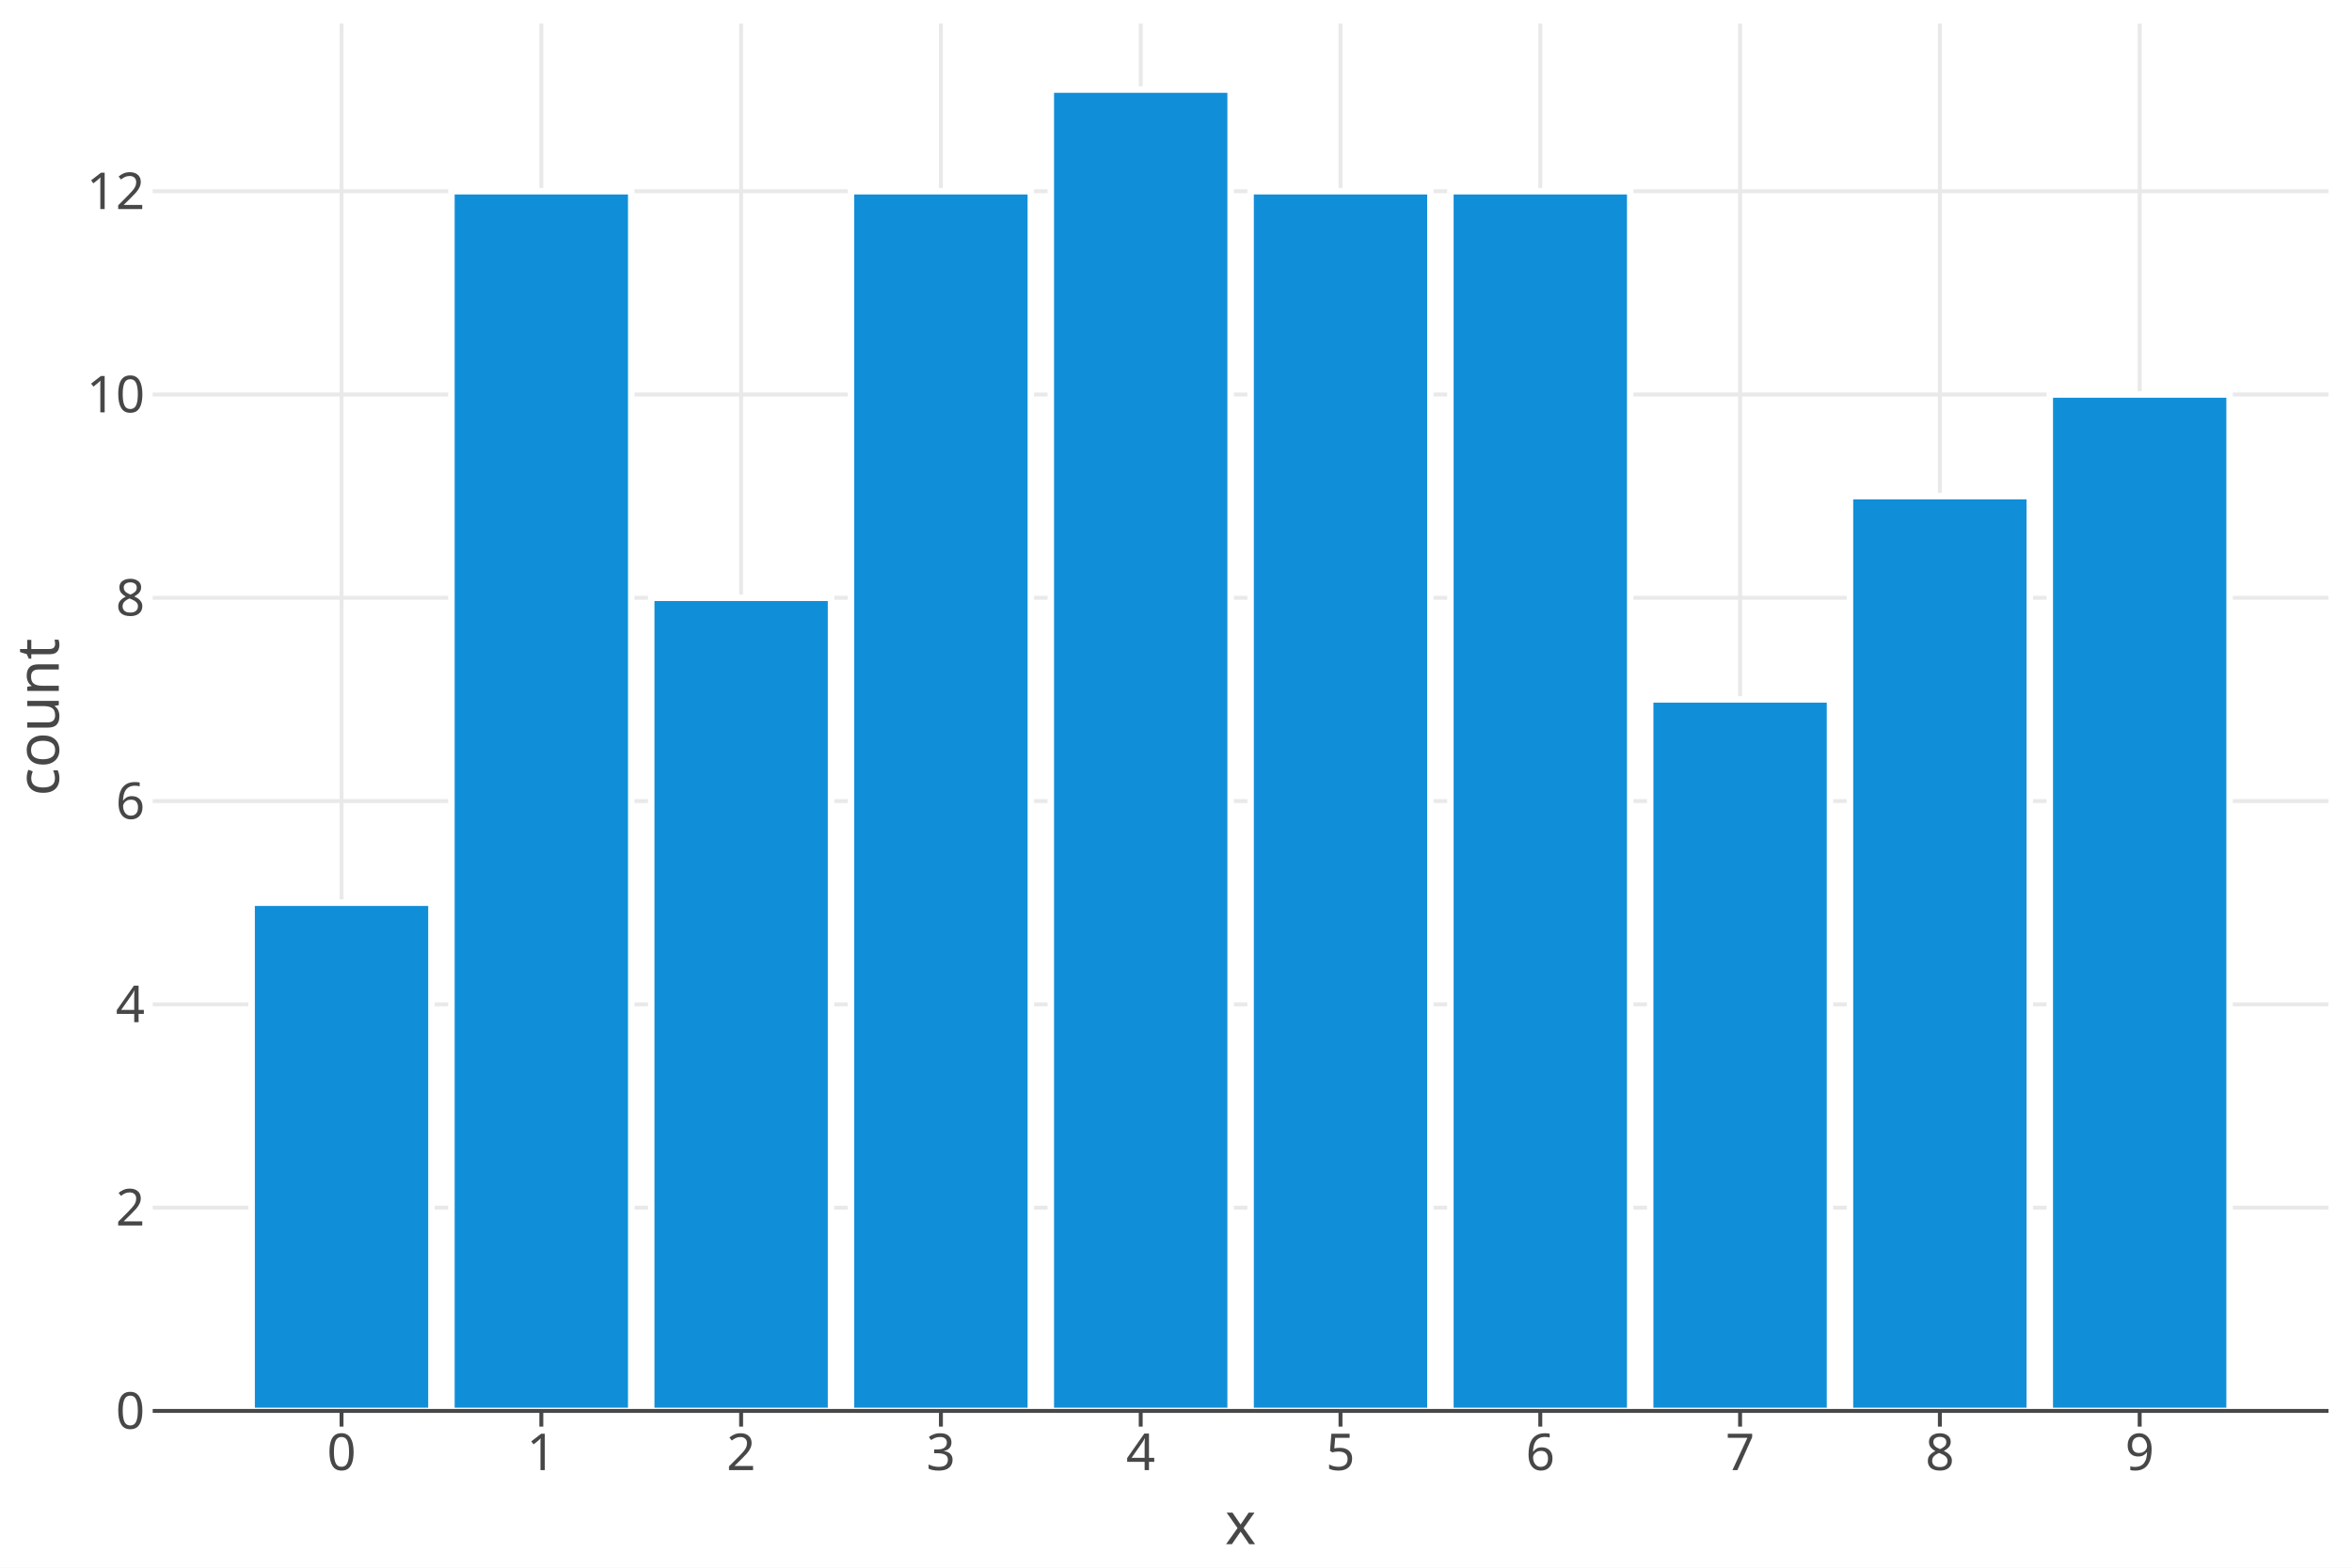
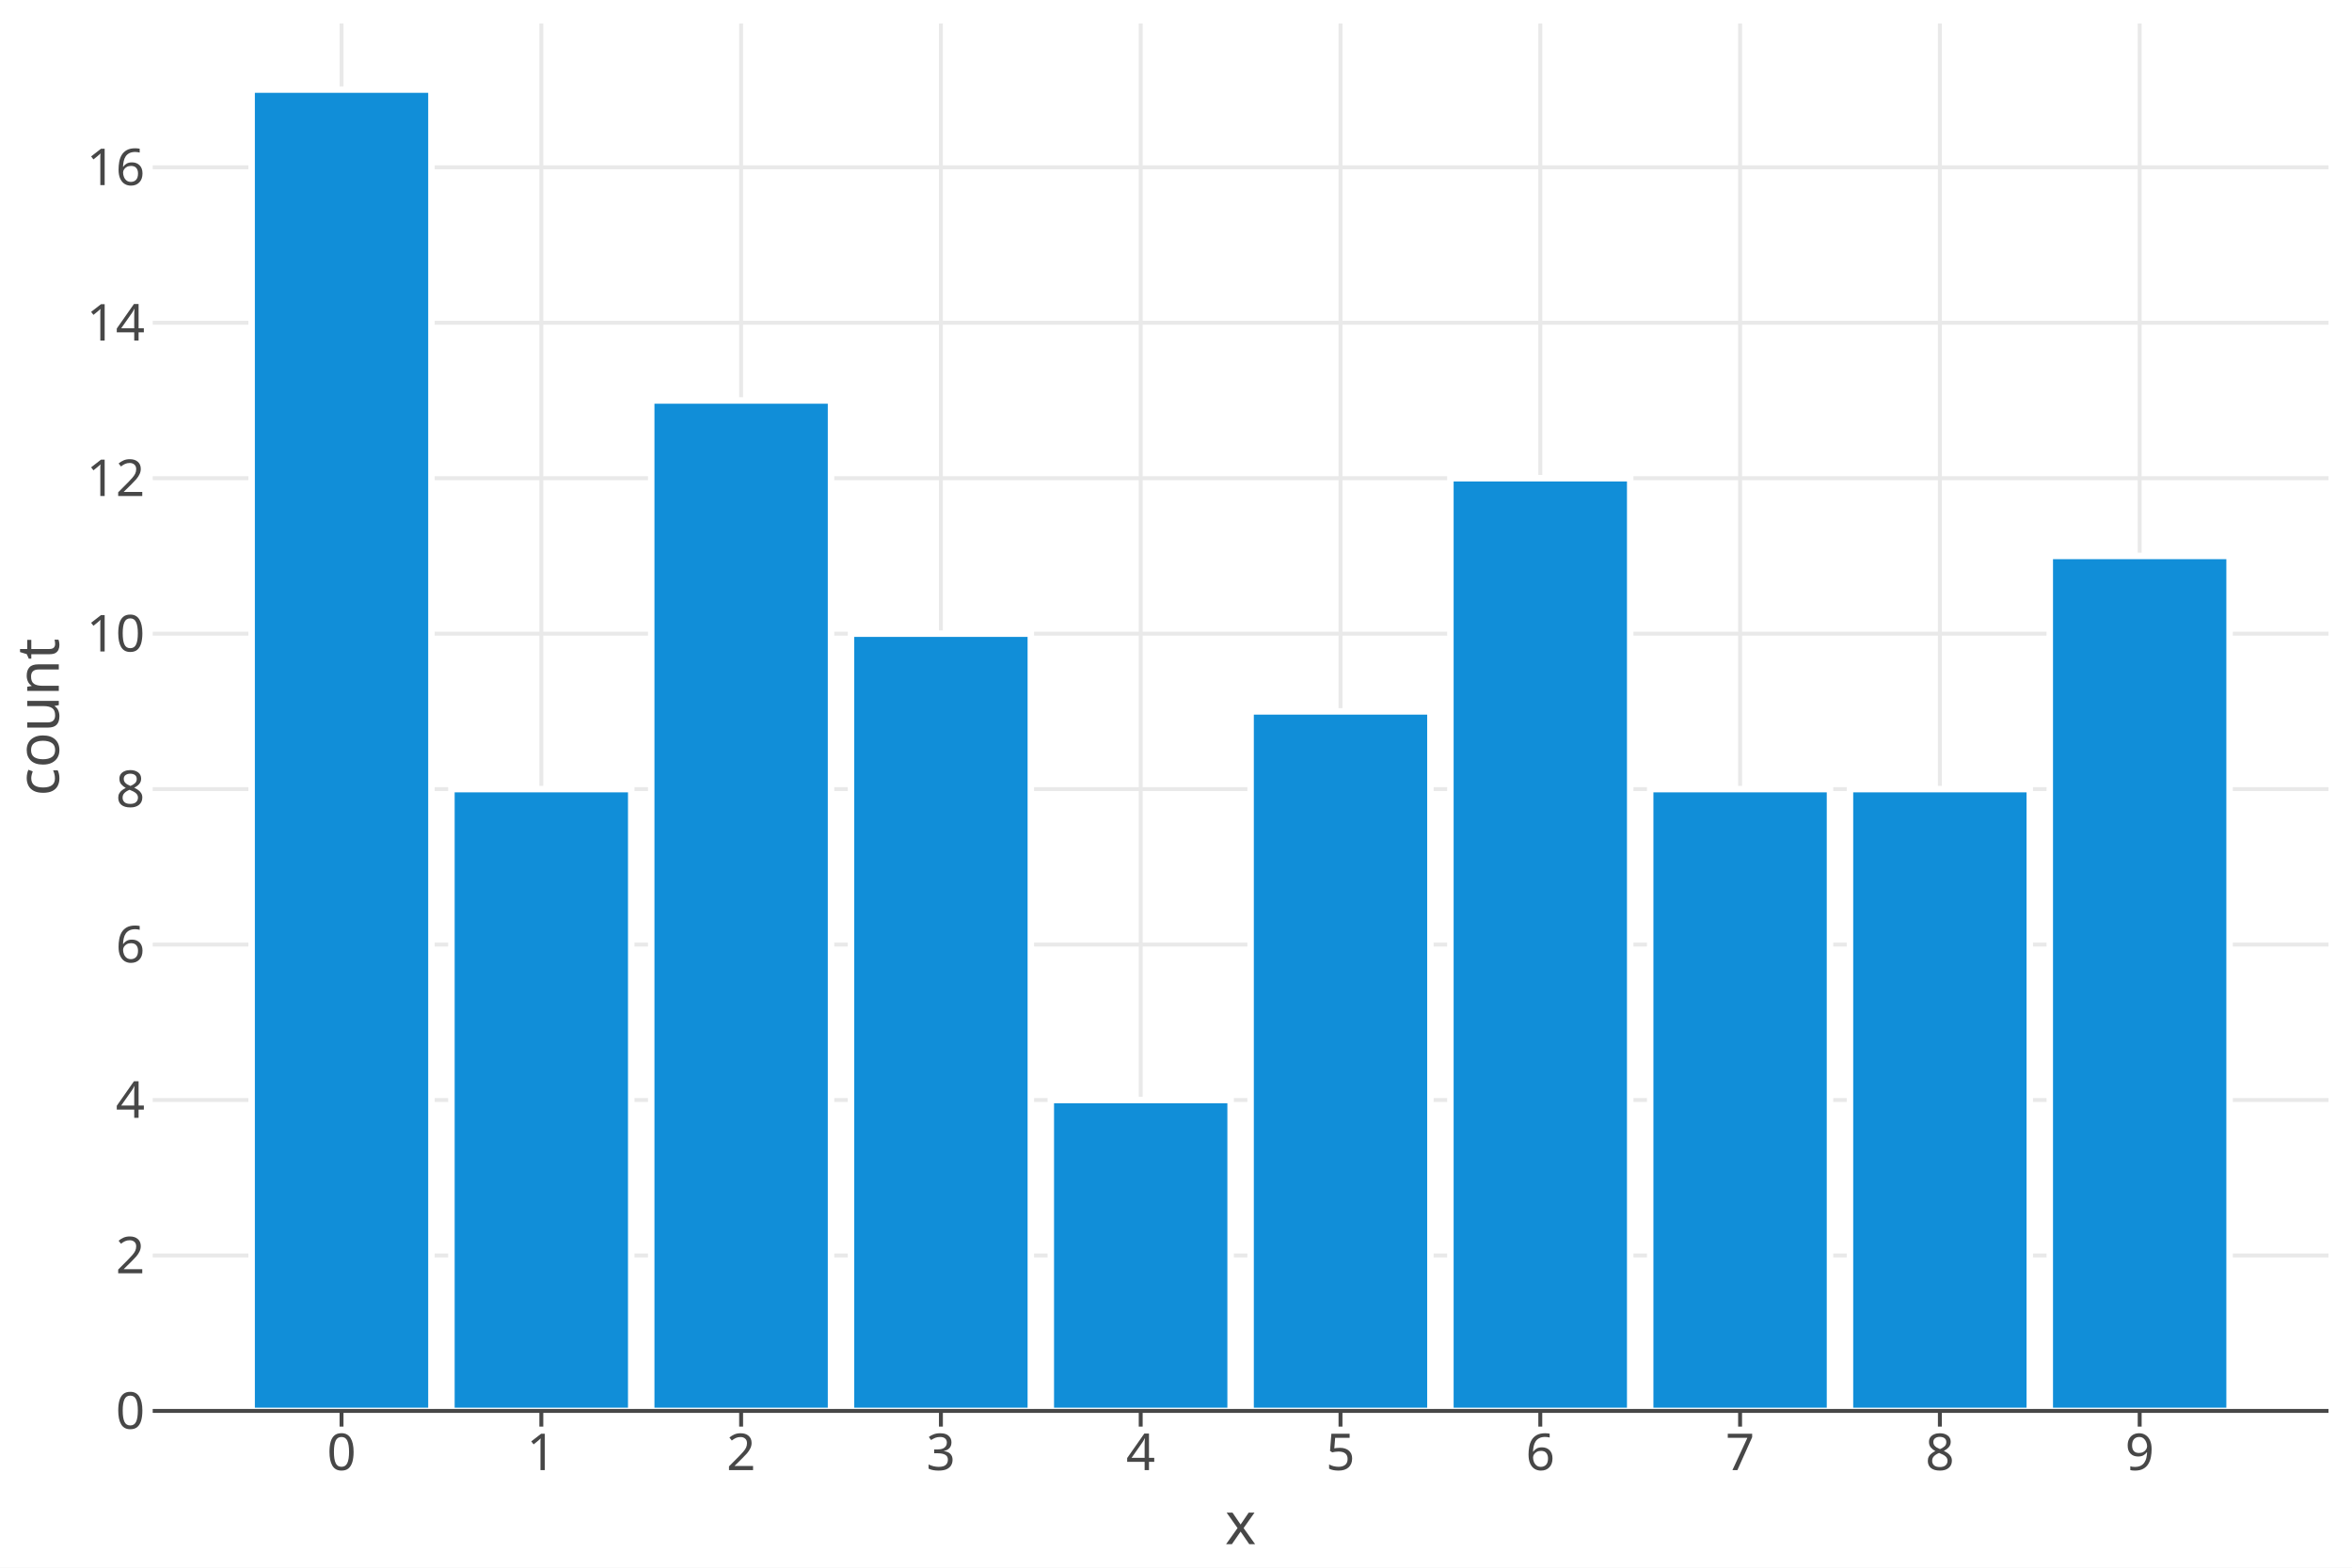
<svg xmlns="http://www.w3.org/2000/svg" display="block" class="plt-container" width="600.0" height="400.0">
  <style type="text/css">
  .plt-container {
   font-family: sans-serif;
   user-select: none;
   -webkit-user-select: none;
   -moz-user-select: none;
   -ms-user-select: none;
}
text {
   text-rendering: optimizeLegibility;
}
- #p0ZaSVb .plot-title {
+ #py8LaD6 .plot-title {
fill: #474747;
font-weight: normal;
   font-style: normal;font-family: sans-serif;
font-size: 16.0px;

}
- #p0ZaSVb .plot-subtitle {
+ #py8LaD6 .plot-subtitle {
fill: #474747;
font-weight: normal;
   font-style: normal;font-family: sans-serif;
font-size: 15.0px;

}
- #p0ZaSVb .plot-caption {
- fill: #474747;
- font-weight: normal;
-    font-style: normal;font-family: sans-serif;
- font-size: 13.0px;
- 
- }
- #p0ZaSVb .hyperlink-element {
+ #py8LaD6 .plot-caption {
+ fill: #474747;
+ font-weight: normal;
+    font-style: normal;font-family: sans-serif;
+ font-size: 13.0px;
+ 
+ }
+ #py8LaD6 .hyperlink-element {
fill: #118ed8;
font-weight: normal;
   font-style: normal;
}
- #p0ZaSVb .legend-title {
+ #py8LaD6 .legend-title {
fill: #474747;
font-weight: normal;
   font-style: normal;font-family: sans-serif;
font-size: 15.0px;

}
- #p0ZaSVb .legend-item {
- fill: #474747;
- font-weight: normal;
-    font-style: normal;font-family: sans-serif;
- font-size: 13.0px;
- 
- }
- #p0ZaSVb .axis-title-x {
+ #py8LaD6 .legend-item {
+ fill: #474747;
+ font-weight: normal;
+    font-style: normal;font-family: sans-serif;
+ font-size: 13.0px;
+ 
+ }
+ #py8LaD6 .axis-title-x {
fill: #474747;
font-weight: normal;
   font-style: normal;font-family: sans-serif;
font-size: 15.0px;

}
- #p0ZaSVb .axis-text-x {
- fill: #474747;
- font-weight: normal;
-    font-style: normal;font-family: sans-serif;
- font-size: 13.0px;
- 
- }
- #dVgNCp5 .axis-tooltip-text-x {
+ #py8LaD6 .axis-text-x {
+ fill: #474747;
+ font-weight: normal;
+    font-style: normal;font-family: sans-serif;
+ font-size: 13.0px;
+ 
+ }
+ #d7eMGHg .axis-tooltip-text-x {
fill: #ffffff;
font-weight: normal;
   font-style: normal;font-family: sans-serif;
font-size: 13.0px;

}
- #p0ZaSVb .axis-title-y {
+ #py8LaD6 .axis-title-y {
fill: #474747;
font-weight: normal;
   font-style: normal;font-family: sans-serif;
font-size: 15.0px;

}
- #p0ZaSVb .axis-text-y {
- fill: #474747;
- font-weight: normal;
-    font-style: normal;font-family: sans-serif;
- font-size: 13.0px;
- 
- }
- #dVgNCp5 .axis-tooltip-text-y {
+ #py8LaD6 .axis-text-y {
+ fill: #474747;
+ font-weight: normal;
+    font-style: normal;font-family: sans-serif;
+ font-size: 13.0px;
+ 
+ }
+ #d7eMGHg .axis-tooltip-text-y {
fill: #ffffff;
font-weight: normal;
   font-style: normal;font-family: sans-serif;
font-size: 13.0px;

}
- #p0ZaSVb .facet-strip-text-x {
- fill: #474747;
- font-weight: normal;
-    font-style: normal;font-family: sans-serif;
- font-size: 13.0px;
- 
- }
- #p0ZaSVb .facet-strip-text-y {
- fill: #474747;
- font-weight: normal;
-    font-style: normal;font-family: sans-serif;
- font-size: 13.0px;
- 
- }
- #dVgNCp5 .tooltip-text {
- fill: #474747;
- font-weight: normal;
-    font-style: normal;font-family: sans-serif;
- font-size: 13.0px;
- 
- }
- #dVgNCp5 .tooltip-title {
+ #py8LaD6 .facet-strip-text-x {
+ fill: #474747;
+ font-weight: normal;
+    font-style: normal;font-family: sans-serif;
+ font-size: 13.0px;
+ 
+ }
+ #py8LaD6 .facet-strip-text-y {
+ fill: #474747;
+ font-weight: normal;
+    font-style: normal;font-family: sans-serif;
+ font-size: 13.0px;
+ 
+ }
+ #d7eMGHg .tooltip-text {
+ fill: #474747;
+ font-weight: normal;
+    font-style: normal;font-family: sans-serif;
+ font-size: 13.0px;
+ 
+ }
+ #d7eMGHg .tooltip-title {
fill: #474747;
font-weight: bold;
   font-style: normal;font-family: sans-serif;
font-size: 13.0px;

}
- #dVgNCp5 .tooltip-label {
+ #d7eMGHg .tooltip-label {
fill: #474747;
font-weight: bold;
   font-style: normal;font-family: sans-serif;
font-size: 13.0px;

}

  </style>
-   <g id="p0ZaSVb">
+   <g id="py8LaD6">
    <path fill-rule="evenodd" fill="rgb(255,255,255)" fill-opacity="1.0" d="M0.0 0.0 L0.0 400.0 L600.0 400.0 L600.0 0.0 Z">
    </path>
    <g transform="translate(21.0 6.0 ) ">
      <g>
        <g transform="translate(17.96121 0.0 ) ">
          <g>
            <line x1="48.165" y1="0.0" x2="48.165" y2="354.0" stroke="rgb(233,233,233)" stroke-opacity="1.0" stroke-width="1.0" fill="none">
            </line>
            <line x1="99.132" y1="0.0" x2="99.132" y2="354.0" stroke="rgb(233,233,233)" stroke-opacity="1.0" stroke-width="1.0" fill="none">
            </line>
            <line x1="150.1" y1="0.0" x2="150.1" y2="354.0" stroke="rgb(233,233,233)" stroke-opacity="1.0" stroke-width="1.0" fill="none">
            </line>
            <line x1="201.068" y1="0.0" x2="201.068" y2="354.0" stroke="rgb(233,233,233)" stroke-opacity="1.0" stroke-width="1.0" fill="none">
            </line>
            <line x1="252.036" y1="0.0" x2="252.036" y2="354.0" stroke="rgb(233,233,233)" stroke-opacity="1.0" stroke-width="1.0" fill="none">
            </line>
            <line x1="303.003" y1="0.0" x2="303.003" y2="354.0" stroke="rgb(233,233,233)" stroke-opacity="1.0" stroke-width="1.0" fill="none">
            </line>
            <line x1="353.971" y1="0.0" x2="353.971" y2="354.0" stroke="rgb(233,233,233)" stroke-opacity="1.0" stroke-width="1.0" fill="none">
            </line>
            <line x1="404.939" y1="0.0" x2="404.939" y2="354.0" stroke="rgb(233,233,233)" stroke-opacity="1.0" stroke-width="1.0" fill="none">
            </line>
            <line x1="455.907" y1="0.0" x2="455.907" y2="354.0" stroke="rgb(233,233,233)" stroke-opacity="1.0" stroke-width="1.0" fill="none">
            </line>
            <line x1="506.874" y1="0.0" x2="506.874" y2="354.0" stroke="rgb(233,233,233)" stroke-opacity="1.0" stroke-width="1.0" fill="none">
            </line>
          </g>
        </g>
        <g transform="translate(17.96121 0.0 ) ">
          <g>
            <line x1="0.0" y1="354.0" x2="555.039" y2="354.0" stroke="rgb(233,233,233)" stroke-opacity="1.0" stroke-width="1.0" fill="none">
            </line>
-             <line x1="0.0" y1="302.132" x2="555.039" y2="302.132" stroke="rgb(233,233,233)" stroke-opacity="1.0" stroke-width="1.0" fill="none">
-             </line>
-             <line x1="0.0" y1="250.264" x2="555.039" y2="250.264" stroke="rgb(233,233,233)" stroke-opacity="1.0" stroke-width="1.0" fill="none">
-             </line>
-             <line x1="0.0" y1="198.396" x2="555.039" y2="198.396" stroke="rgb(233,233,233)" stroke-opacity="1.0" stroke-width="1.0" fill="none">
-             </line>
-             <line x1="0.0" y1="146.527" x2="555.039" y2="146.527" stroke="rgb(233,233,233)" stroke-opacity="1.0" stroke-width="1.0" fill="none">
-             </line>
-             <line x1="0.0" y1="94.659" x2="555.039" y2="94.659" stroke="rgb(233,233,233)" stroke-opacity="1.0" stroke-width="1.0" fill="none">
-             </line>
-             <line x1="0.0" y1="42.791" x2="555.039" y2="42.791" stroke="rgb(233,233,233)" stroke-opacity="1.0" stroke-width="1.0" fill="none">
+             <line x1="0.0" y1="314.336" x2="555.039" y2="314.336" stroke="rgb(233,233,233)" stroke-opacity="1.0" stroke-width="1.0" fill="none">
+             </line>
+             <line x1="0.0" y1="274.672" x2="555.039" y2="274.672" stroke="rgb(233,233,233)" stroke-opacity="1.0" stroke-width="1.0" fill="none">
+             </line>
+             <line x1="0.0" y1="235.008" x2="555.039" y2="235.008" stroke="rgb(233,233,233)" stroke-opacity="1.0" stroke-width="1.0" fill="none">
+             </line>
+             <line x1="0.0" y1="195.345" x2="555.039" y2="195.345" stroke="rgb(233,233,233)" stroke-opacity="1.0" stroke-width="1.0" fill="none">
+             </line>
+             <line x1="0.0" y1="155.681" x2="555.039" y2="155.681" stroke="rgb(233,233,233)" stroke-opacity="1.0" stroke-width="1.0" fill="none">
+             </line>
+             <line x1="0.0" y1="116.017" x2="555.039" y2="116.017" stroke="rgb(233,233,233)" stroke-opacity="1.0" stroke-width="1.0" fill="none">
+             </line>
+             <line x1="0.0" y1="76.353" x2="555.039" y2="76.353" stroke="rgb(233,233,233)" stroke-opacity="1.0" stroke-width="1.0" fill="none">
+             </line>
+             <line x1="0.0" y1="36.689" x2="555.039" y2="36.689" stroke="rgb(233,233,233)" stroke-opacity="1.0" stroke-width="1.0" fill="none">
            </line>
          </g>
        </g>
      </g>
-       <g clip-path="url(#cXxGiH7)" clip-bounds-jfx="[rect (17.961, 0.0), (555.039, 354.0)]">
+       <g clip-path="url(#cWV4Sk7)" clip-bounds-jfx="[rect (17.961, 0.0), (555.039, 354.0)]">
        <g transform="translate(17.96121 0.0 ) ">
          <g>
            <g>
-               <rect x="382.003" y="172.462" height="181.538" width="45.871" stroke="rgb(255,255,255)" stroke-opacity="1.0" fill="rgb(17,142,216)" fill-opacity="1.0" stroke-width="1.65">
-               </rect>
-               <rect x="483.939" y="94.659" height="259.341" width="45.871" stroke="rgb(255,255,255)" stroke-opacity="1.0" fill="rgb(17,142,216)" fill-opacity="1.0" stroke-width="1.65">
-               </rect>
-               <rect x="280.068" y="42.791" height="311.209" width="45.871" stroke="rgb(255,255,255)" stroke-opacity="1.0" fill="rgb(17,142,216)" fill-opacity="1.0" stroke-width="1.65">
-               </rect>
-               <rect x="76.197" y="42.791" height="311.209" width="45.871" stroke="rgb(255,255,255)" stroke-opacity="1.0" fill="rgb(17,142,216)" fill-opacity="1.0" stroke-width="1.65">
-               </rect>
-               <rect x="25.229" y="224.33" height="129.67" width="45.871" stroke="rgb(255,255,255)" stroke-opacity="1.0" fill="rgb(17,142,216)" fill-opacity="1.0" stroke-width="1.65">
-               </rect>
-               <rect x="432.971" y="120.593" height="233.407" width="45.871" stroke="rgb(255,255,255)" stroke-opacity="1.0" fill="rgb(17,142,216)" fill-opacity="1.0" stroke-width="1.65">
-               </rect>
-               <rect x="127.165" y="146.527" height="207.473" width="45.871" stroke="rgb(255,255,255)" stroke-opacity="1.0" fill="rgb(17,142,216)" fill-opacity="1.0" stroke-width="1.65">
-               </rect>
-               <rect x="229.1" y="16.857" height="337.143" width="45.871" stroke="rgb(255,255,255)" stroke-opacity="1.0" fill="rgb(17,142,216)" fill-opacity="1.0" stroke-width="1.65">
-               </rect>
-               <rect x="331.036" y="42.791" height="311.209" width="45.871" stroke="rgb(255,255,255)" stroke-opacity="1.0" fill="rgb(17,142,216)" fill-opacity="1.0" stroke-width="1.65">
-               </rect>
-               <rect x="178.132" y="42.791" height="311.209" width="45.871" stroke="rgb(255,255,255)" stroke-opacity="1.0" fill="rgb(17,142,216)" fill-opacity="1.0" stroke-width="1.65">
+               <rect x="229.1" y="274.672" height="79.328" width="45.871" stroke="rgb(255,255,255)" stroke-opacity="1.0" fill="rgb(17,142,216)" fill-opacity="1.0" stroke-width="1.65">
+               </rect>
+               <rect x="382.003" y="195.345" height="158.655" width="45.871" stroke="rgb(255,255,255)" stroke-opacity="1.0" fill="rgb(17,142,216)" fill-opacity="1.0" stroke-width="1.65">
+               </rect>
+               <rect x="432.971" y="195.345" height="158.655" width="45.871" stroke="rgb(255,255,255)" stroke-opacity="1.0" fill="rgb(17,142,216)" fill-opacity="1.0" stroke-width="1.65">
+               </rect>
+               <rect x="178.132" y="155.681" height="198.319" width="45.871" stroke="rgb(255,255,255)" stroke-opacity="1.0" fill="rgb(17,142,216)" fill-opacity="1.0" stroke-width="1.65">
+               </rect>
+               <rect x="483.939" y="135.849" height="218.151" width="45.871" stroke="rgb(255,255,255)" stroke-opacity="1.0" fill="rgb(17,142,216)" fill-opacity="1.0" stroke-width="1.65">
+               </rect>
+               <rect x="127.165" y="96.185" height="257.815" width="45.871" stroke="rgb(255,255,255)" stroke-opacity="1.0" fill="rgb(17,142,216)" fill-opacity="1.0" stroke-width="1.65">
+               </rect>
+               <rect x="280.068" y="175.513" height="178.487" width="45.871" stroke="rgb(255,255,255)" stroke-opacity="1.0" fill="rgb(17,142,216)" fill-opacity="1.0" stroke-width="1.65">
+               </rect>
+               <rect x="25.229" y="16.857" height="337.143" width="45.871" stroke="rgb(255,255,255)" stroke-opacity="1.0" fill="rgb(17,142,216)" fill-opacity="1.0" stroke-width="1.65">
+               </rect>
+               <rect x="331.036" y="116.017" height="237.983" width="45.871" stroke="rgb(255,255,255)" stroke-opacity="1.0" fill="rgb(17,142,216)" fill-opacity="1.0" stroke-width="1.65">
+               </rect>
+               <rect x="76.197" y="195.345" height="158.655" width="45.871" stroke="rgb(255,255,255)" stroke-opacity="1.0" fill="rgb(17,142,216)" fill-opacity="1.0" stroke-width="1.65">
              </rect>
            </g>
          </g>
        </g>
        <defs>
-           <clipPath id="cXxGiH7">
+           <clipPath id="cWV4Sk7">
            <rect x="17.961" y="0.0" width="555.039" height="354.0">
            </rect>
          </clipPath>
        </defs>
      </g>
      <g>
        <g transform="translate(17.96121 354.0 ) ">
          <g transform="translate(48.16452 0.0 ) ">
            <line stroke-width="1.0" stroke="rgb(71,71,71)" stroke-opacity="1.0" x2="0.0" y2="4.0">
            </line>
            <g transform="translate(0.0 6.0 ) ">
              <text class="axis-text-x" text-anchor="middle" dy="0.7em" y="0.0">
                <tspan>0</tspan>
              </text>
            </g>
          </g>
          <g transform="translate(99.13227 0.0 ) ">
            <line stroke-width="1.0" stroke="rgb(71,71,71)" stroke-opacity="1.0" x2="0.0" y2="4.0">
            </line>
            <g transform="translate(0.0 6.0 ) ">
              <text class="axis-text-x" text-anchor="middle" dy="0.7em" y="0.0">
                <tspan>1</tspan>
              </text>
            </g>
          </g>
          <g transform="translate(150.1 0.0 ) ">
            <line stroke-width="1.0" stroke="rgb(71,71,71)" stroke-opacity="1.0" x2="0.0" y2="4.0">
            </line>
            <g transform="translate(0.0 6.0 ) ">
              <text class="axis-text-x" text-anchor="middle" dy="0.7em" y="0.0">
                <tspan>2</tspan>
              </text>
            </g>
          </g>
          <g transform="translate(201.0678 0.0 ) ">
            <line stroke-width="1.0" stroke="rgb(71,71,71)" stroke-opacity="1.0" x2="0.0" y2="4.0">
            </line>
            <g transform="translate(0.0 6.0 ) ">
              <text class="axis-text-x" text-anchor="middle" dy="0.7em" y="0.0">
                <tspan>3</tspan>
              </text>
            </g>
          </g>
          <g transform="translate(252.0355 0.0 ) ">
            <line stroke-width="1.0" stroke="rgb(71,71,71)" stroke-opacity="1.0" x2="0.0" y2="4.0">
            </line>
            <g transform="translate(0.0 6.0 ) ">
              <text class="axis-text-x" text-anchor="middle" dy="0.7em" y="0.0">
                <tspan>4</tspan>
              </text>
            </g>
          </g>
          <g transform="translate(303.0033 0.0 ) ">
            <line stroke-width="1.0" stroke="rgb(71,71,71)" stroke-opacity="1.0" x2="0.0" y2="4.0">
            </line>
            <g transform="translate(0.0 6.0 ) ">
              <text class="axis-text-x" text-anchor="middle" dy="0.7em" y="0.0">
                <tspan>5</tspan>
              </text>
            </g>
          </g>
          <g transform="translate(353.971 0.0 ) ">
            <line stroke-width="1.0" stroke="rgb(71,71,71)" stroke-opacity="1.0" x2="0.0" y2="4.0">
            </line>
            <g transform="translate(0.0 6.0 ) ">
              <text class="axis-text-x" text-anchor="middle" dy="0.7em" y="0.0">
                <tspan>6</tspan>
              </text>
            </g>
          </g>
          <g transform="translate(404.9388 0.0 ) ">
            <line stroke-width="1.0" stroke="rgb(71,71,71)" stroke-opacity="1.0" x2="0.0" y2="4.0">
            </line>
            <g transform="translate(0.0 6.0 ) ">
              <text class="axis-text-x" text-anchor="middle" dy="0.7em" y="0.0">
                <tspan>7</tspan>
              </text>
            </g>
          </g>
          <g transform="translate(455.9065 0.0 ) ">
            <line stroke-width="1.0" stroke="rgb(71,71,71)" stroke-opacity="1.0" x2="0.0" y2="4.0">
            </line>
            <g transform="translate(0.0 6.0 ) ">
              <text class="axis-text-x" text-anchor="middle" dy="0.7em" y="0.0">
                <tspan>8</tspan>
              </text>
            </g>
          </g>
          <g transform="translate(506.8743 0.0 ) ">
            <line stroke-width="1.0" stroke="rgb(71,71,71)" stroke-opacity="1.0" x2="0.0" y2="4.0">
            </line>
            <g transform="translate(0.0 6.0 ) ">
              <text class="axis-text-x" text-anchor="middle" dy="0.7em" y="0.0">
                <tspan>9</tspan>
              </text>
            </g>
          </g>
          <line x1="0.0" y1="0.0" x2="555.039" y2="0.0" stroke-width="1.0" stroke="rgb(71,71,71)" stroke-opacity="1.0">
          </line>
        </g>
        <g transform="translate(17.96121 0.0 ) ">
          <g transform="translate(0.0 354.0 ) ">
            <g transform="translate(-2.0 0.0 ) ">
              <text class="axis-text-y" text-anchor="end" dy="0.35em" y="0.0">
                <tspan>0</tspan>
              </text>
            </g>
          </g>
-           <g transform="translate(0.0 302.1319 ) ">
+           <g transform="translate(0.0 314.3361 ) ">
            <g transform="translate(-2.0 0.0 ) ">
              <text class="axis-text-y" text-anchor="end" dy="0.35em" y="0.0">
                <tspan>2</tspan>
              </text>
            </g>
          </g>
-           <g transform="translate(0.0 250.2637 ) ">
+           <g transform="translate(0.0 274.6723 ) ">
            <g transform="translate(-2.0 0.0 ) ">
              <text class="axis-text-y" text-anchor="end" dy="0.35em" y="0.0">
                <tspan>4</tspan>
              </text>
            </g>
          </g>
-           <g transform="translate(0.0 198.3956 ) ">
+           <g transform="translate(0.0 235.0084 ) ">
            <g transform="translate(-2.0 0.0 ) ">
              <text class="axis-text-y" text-anchor="end" dy="0.35em" y="0.0">
                <tspan>6</tspan>
              </text>
            </g>
          </g>
-           <g transform="translate(0.0 146.5275 ) ">
+           <g transform="translate(0.0 195.3445 ) ">
            <g transform="translate(-2.0 0.0 ) ">
              <text class="axis-text-y" text-anchor="end" dy="0.35em" y="0.0">
                <tspan>8</tspan>
              </text>
            </g>
          </g>
-           <g transform="translate(0.0 94.65934 ) ">
+           <g transform="translate(0.0 155.6807 ) ">
            <g transform="translate(-2.0 0.0 ) ">
              <text class="axis-text-y" text-anchor="end" dy="0.35em" y="0.0">
                <tspan>10</tspan>
              </text>
            </g>
          </g>
-           <g transform="translate(0.0 42.79121 ) ">
+           <g transform="translate(0.0 116.0168 ) ">
            <g transform="translate(-2.0 0.0 ) ">
              <text class="axis-text-y" text-anchor="end" dy="0.35em" y="0.0">
                <tspan>12</tspan>
+               </text>
+             </g>
+           </g>
+           <g transform="translate(0.0 76.35294 ) ">
+             <g transform="translate(-2.0 0.0 ) ">
+               <text class="axis-text-y" text-anchor="end" dy="0.35em" y="0.0">
+                 <tspan>14</tspan>
+               </text>
+             </g>
+           </g>
+           <g transform="translate(0.0 36.68908 ) ">
+             <g transform="translate(-2.0 0.0 ) ">
+               <text class="axis-text-y" text-anchor="end" dy="0.35em" y="0.0">
+                 <tspan>16</tspan>
              </text>
            </g>
          </g>
        </g>
      </g>
    </g>
    <g transform="translate(15.0 183.0 ) rotate(-90.0 ) ">
      <text class="axis-title-y" y="0.0" text-anchor="middle">
        <tspan>count</tspan>
      </text>
    </g>
    <g transform="translate(316.4806 394.0 ) ">
      <text class="axis-title-x" y="0.0" text-anchor="middle">
        <tspan>x</tspan>
      </text>
    </g>
    <path fill="rgb(0,0,0)" fill-opacity="0.0" stroke="rgb(71,71,71)" stroke-opacity="1.0" stroke-width="0.0" d="M0.0 0.0 L0.0 400.0 L600.0 400.0 L600.0 0.0 Z" pointer-events="none">
    </path>
  </g>
-   <g id="dVgNCp5">
+   <g id="d7eMGHg">
  </g>
</svg>
